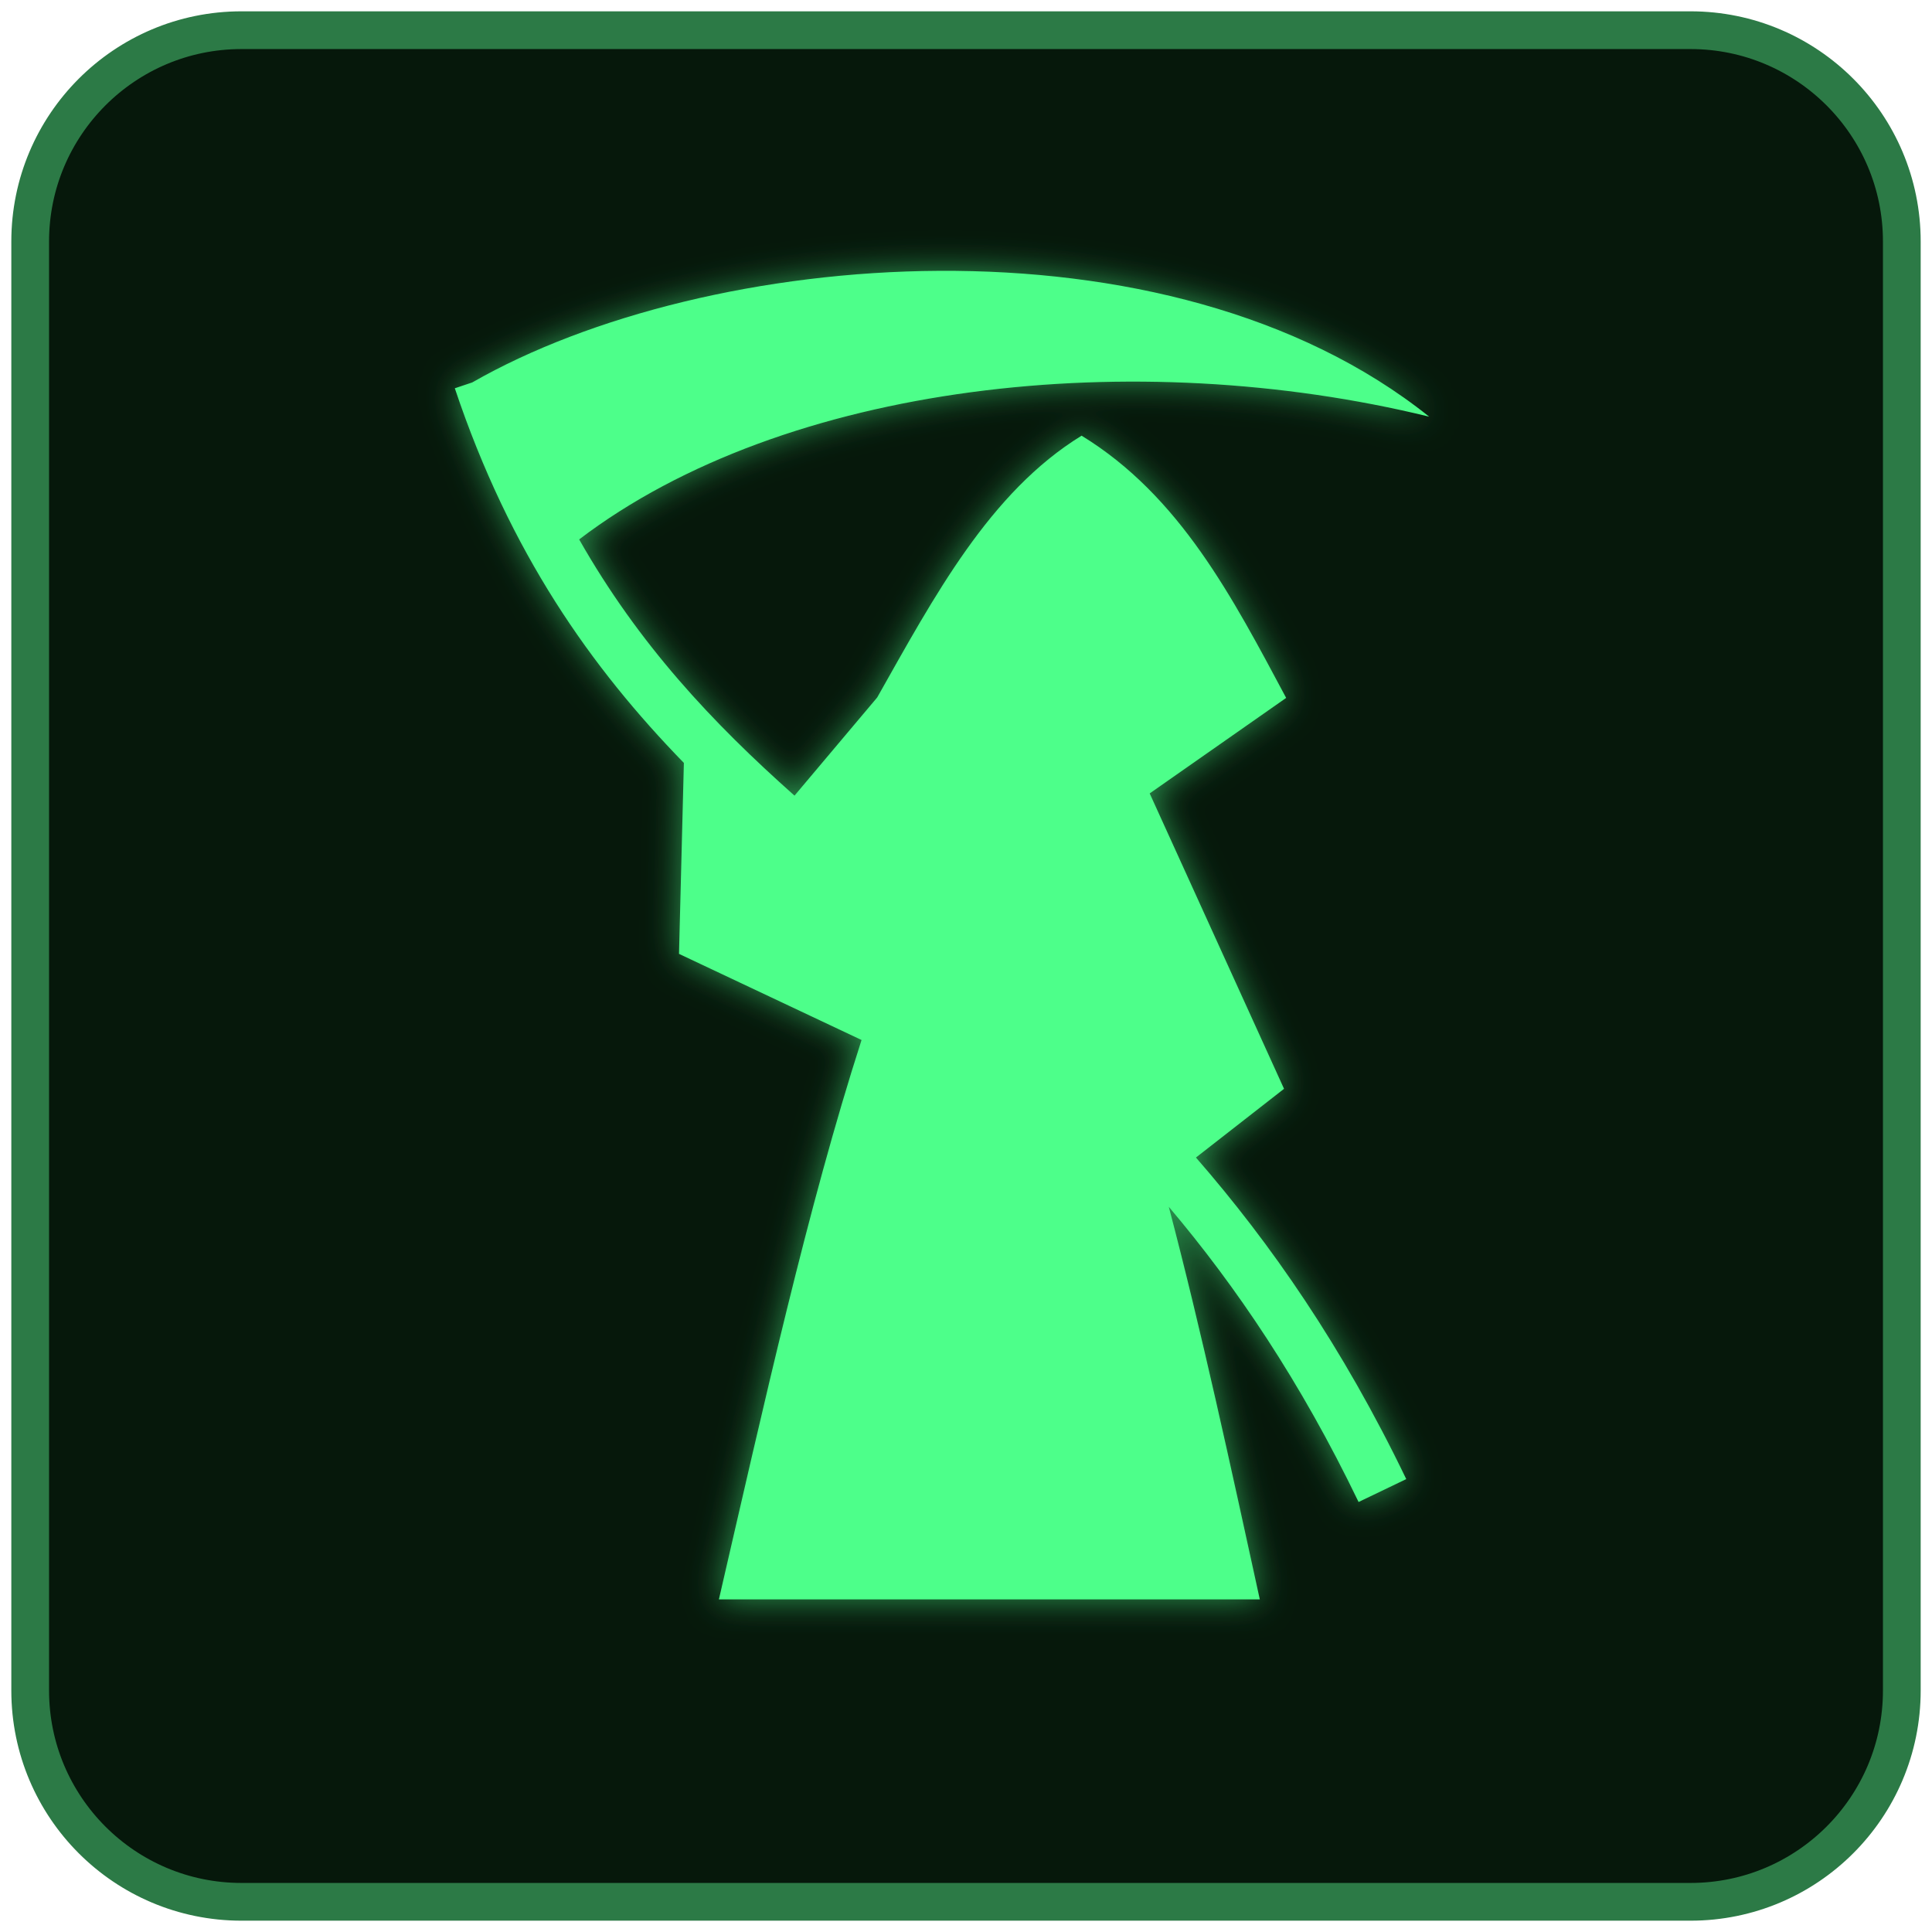
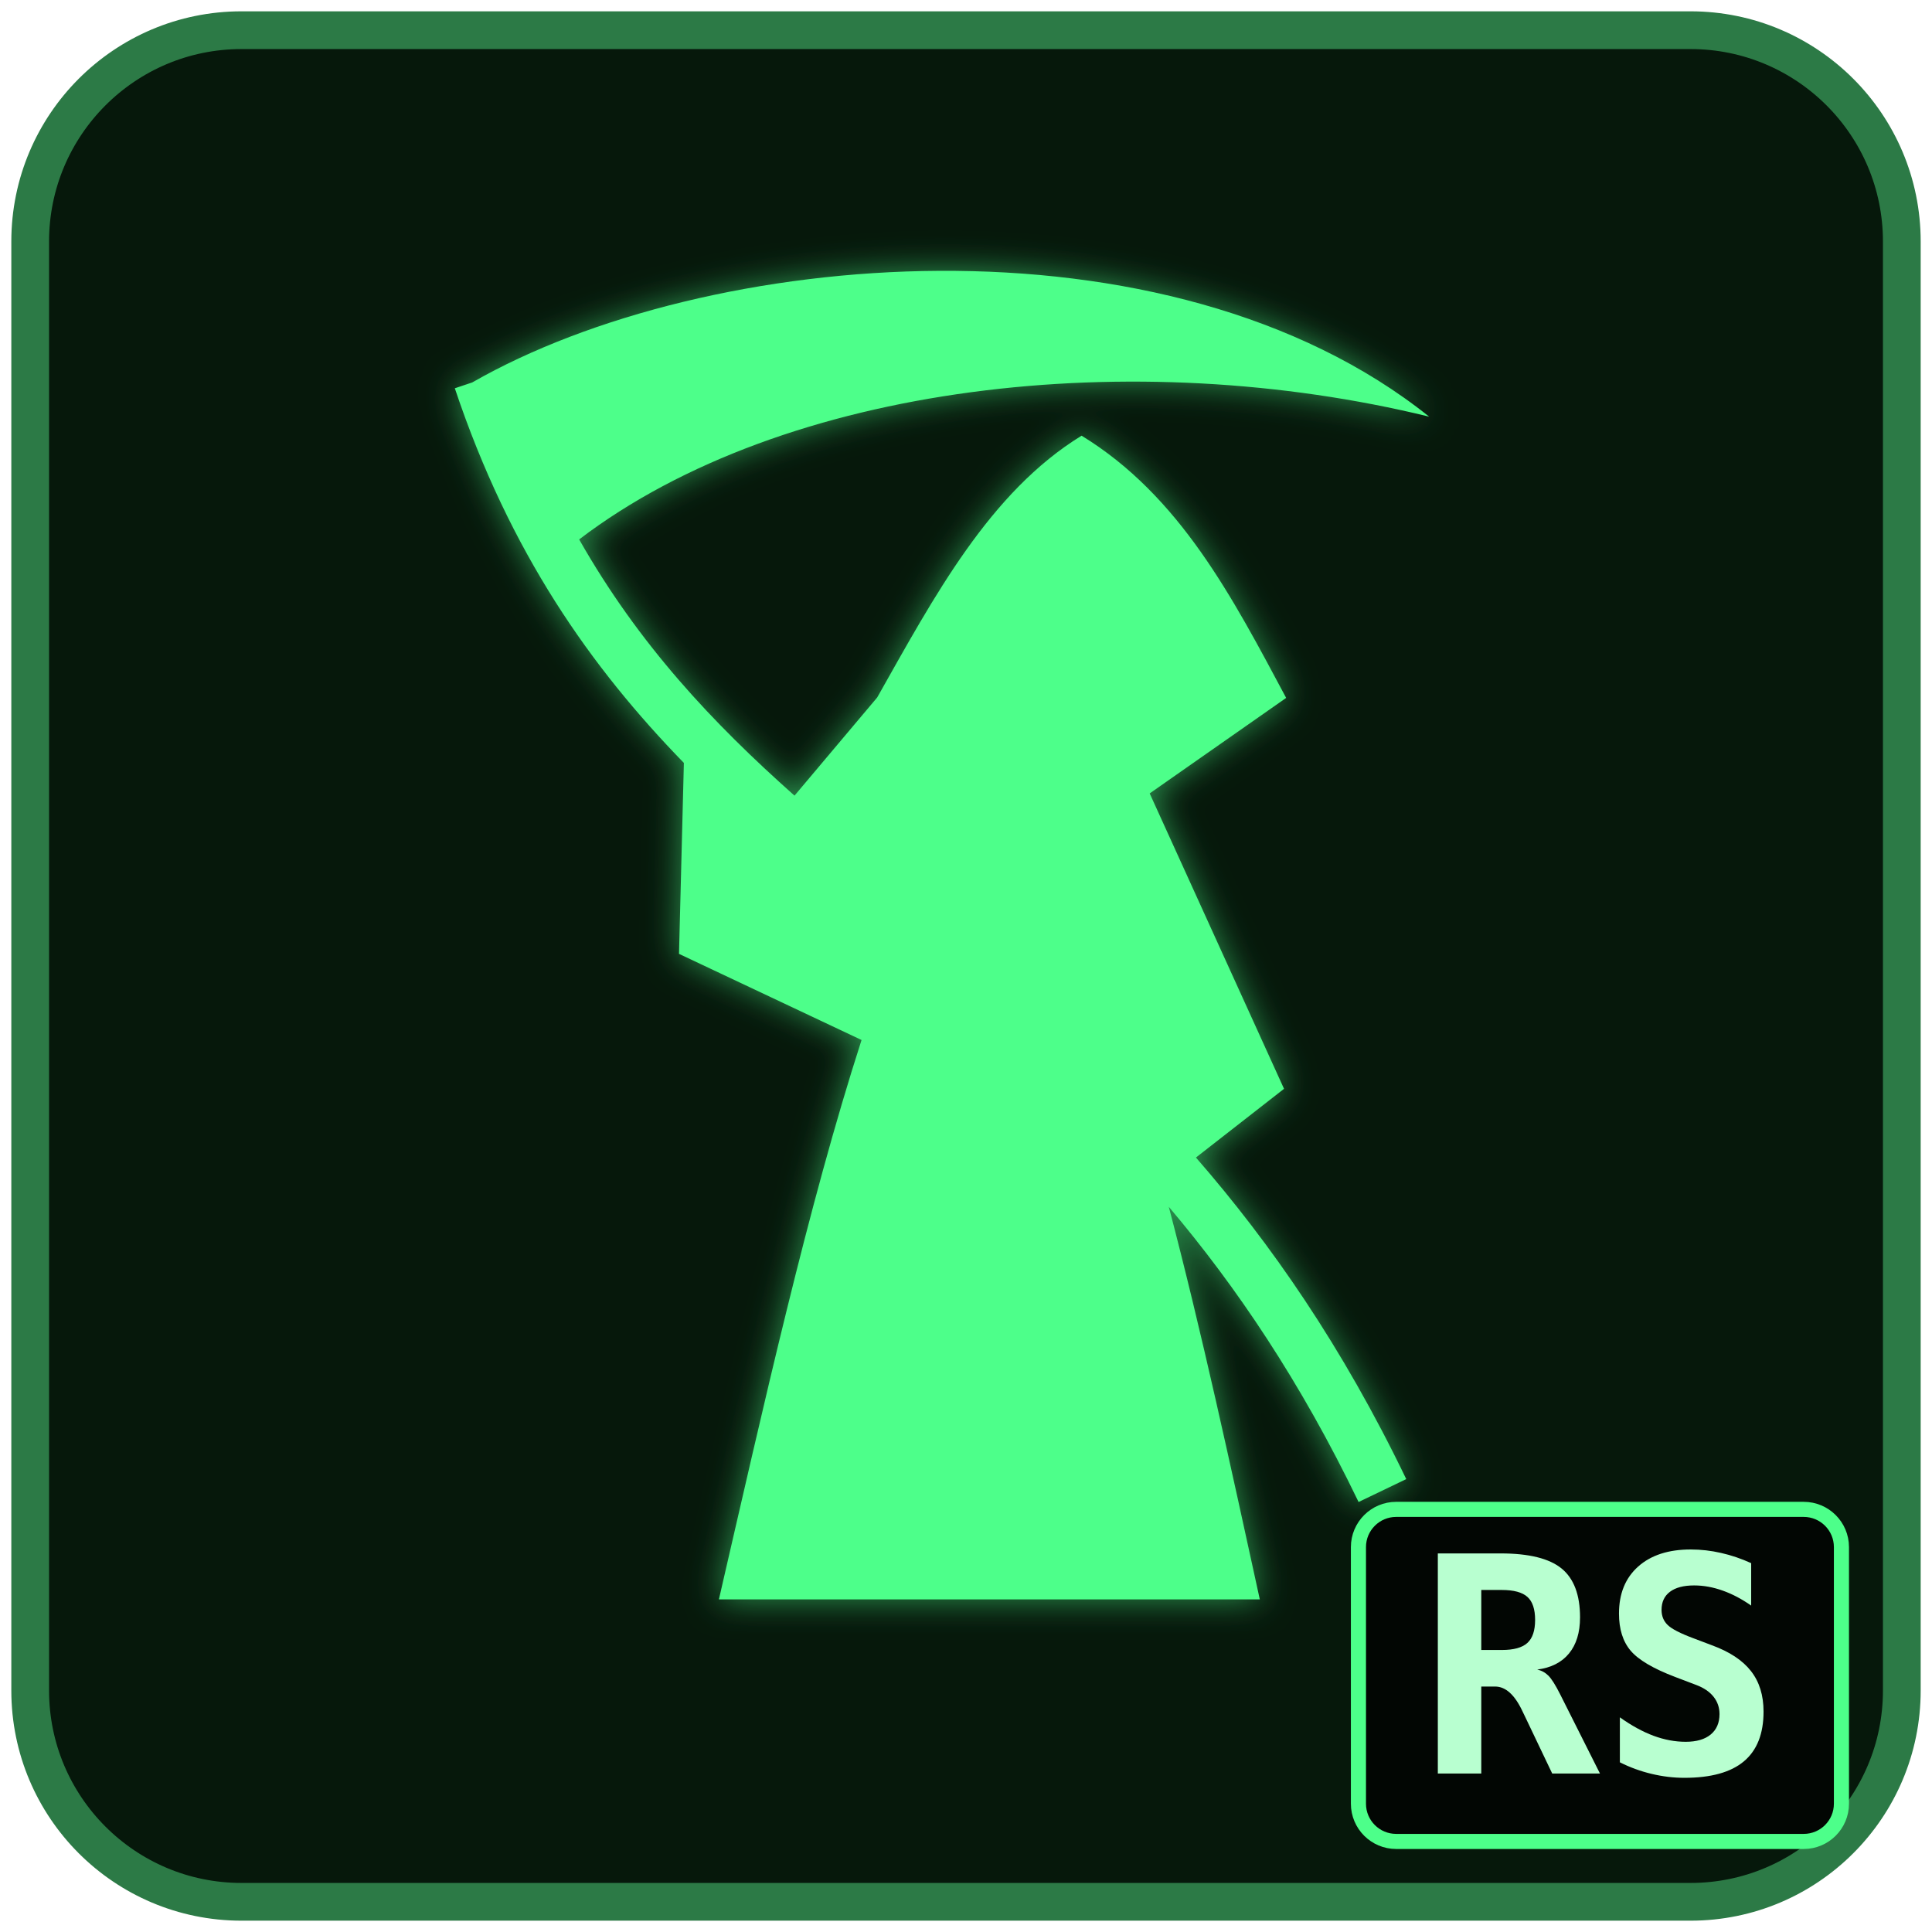
<svg xmlns="http://www.w3.org/2000/svg" viewBox="0 0 512 512">
  <rect x="8" y="8" width="496" height="496" rx="56" fill="#06180b" stroke="#2c7a46" stroke-width="10" />
  <g transform="translate(64 56) scale(.75)" style="filter:drop-shadow(0 0 6px rgba(77,255,138,.55))">
    <path fill="#4dff8a" d="M246.53 21.03c-62.334.34-123.514 15.678-165 39.44l-6.155 2.06c19.528 58.267 48.163 98.687 80.938 132.376l-1.72 67.47 64.5 30.437c-19 58.985-34.515 128.892-50.405 197.656h191.125c-10.308-47.13-20.516-94.494-32.157-138.72 23.774 28.113 46.51 61.63 67.063 104.313l16.842-8.094c-22.568-46.87-47.938-83.34-74.312-113.626l31.125-24.28-47.47-104.377 48.22-33.75c-18.963-35.457-37.446-71.306-72.28-92.656-32.51 19.993-52 56.712-72.22 92.5l-29.22 34.69c-28.89-25.67-54.975-53.34-76.093-90.532C192.195 60.42 315.858 47.172 419.656 72.56 373.43 35.602 309.392 20.69 246.53 21.032z" />
  </g>
+   <g font-family="'Consolas','DejaVu Sans Mono','Courier New',monospace" font-size="80" font-weight="700">
+     <rect x="360" y="400" width="128" height="88" rx="10" fill="#000" fill-opacity=".75" stroke="#4dff8a" stroke-width="4" />
+     <text x="424" y="470" text-anchor="middle" textLength="100" lengthAdjust="spacingAndGlyphs" fill="#b8ffd0">RS</text>
+   </g>
</svg>
